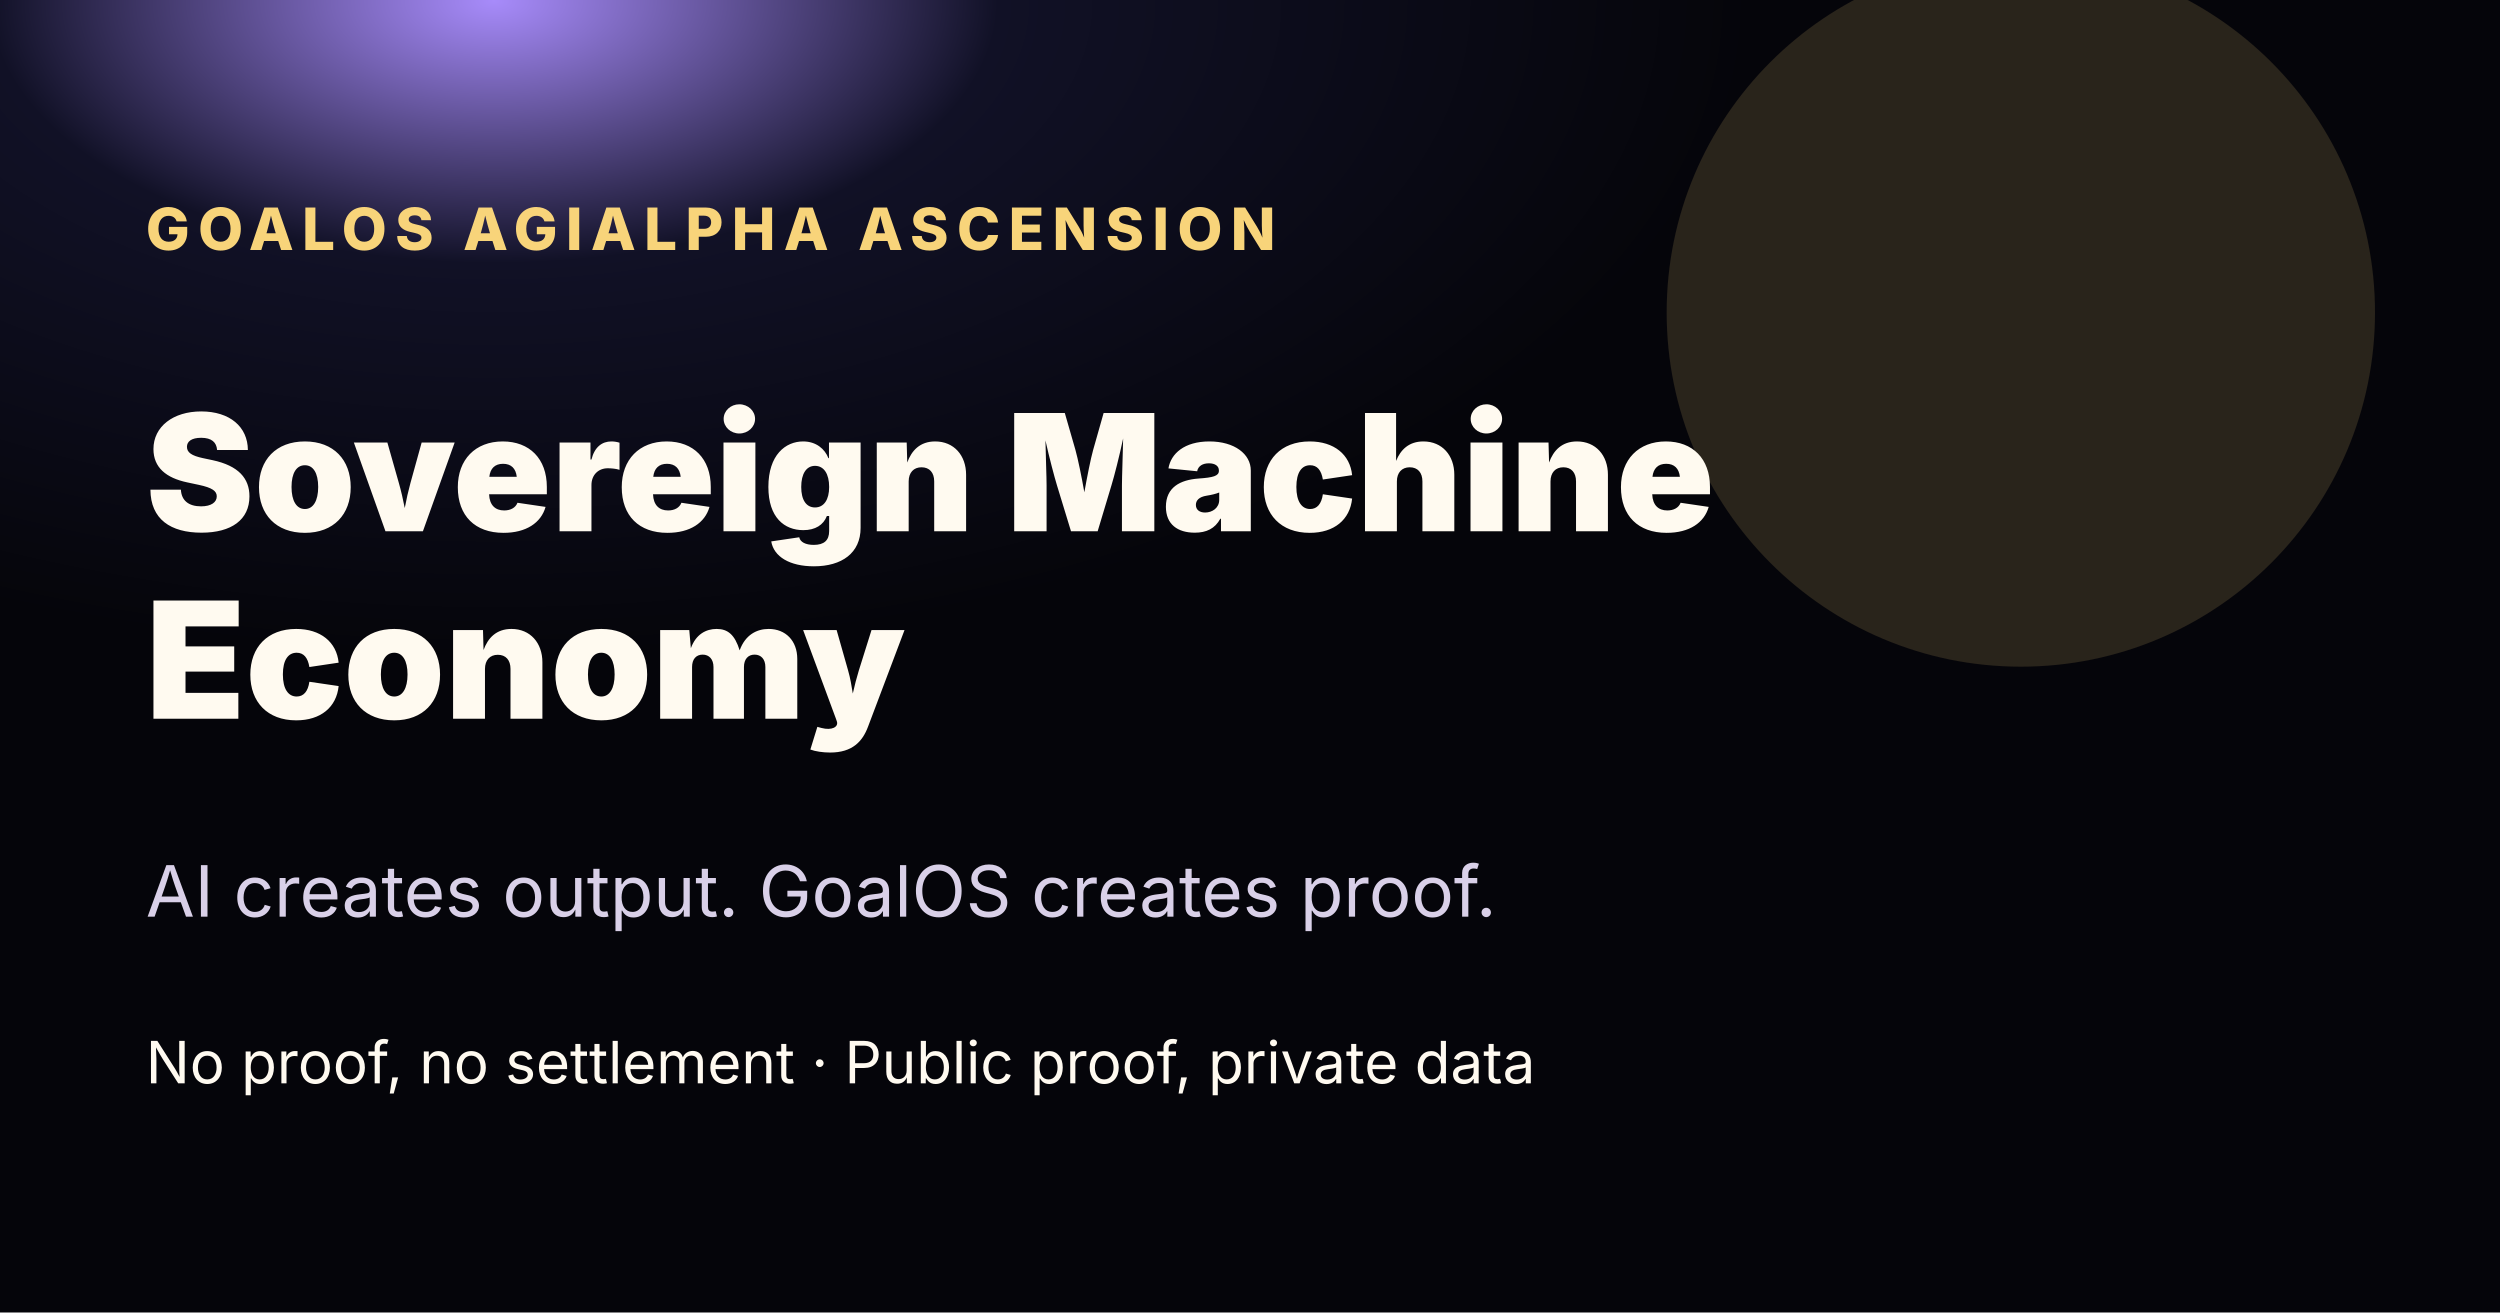
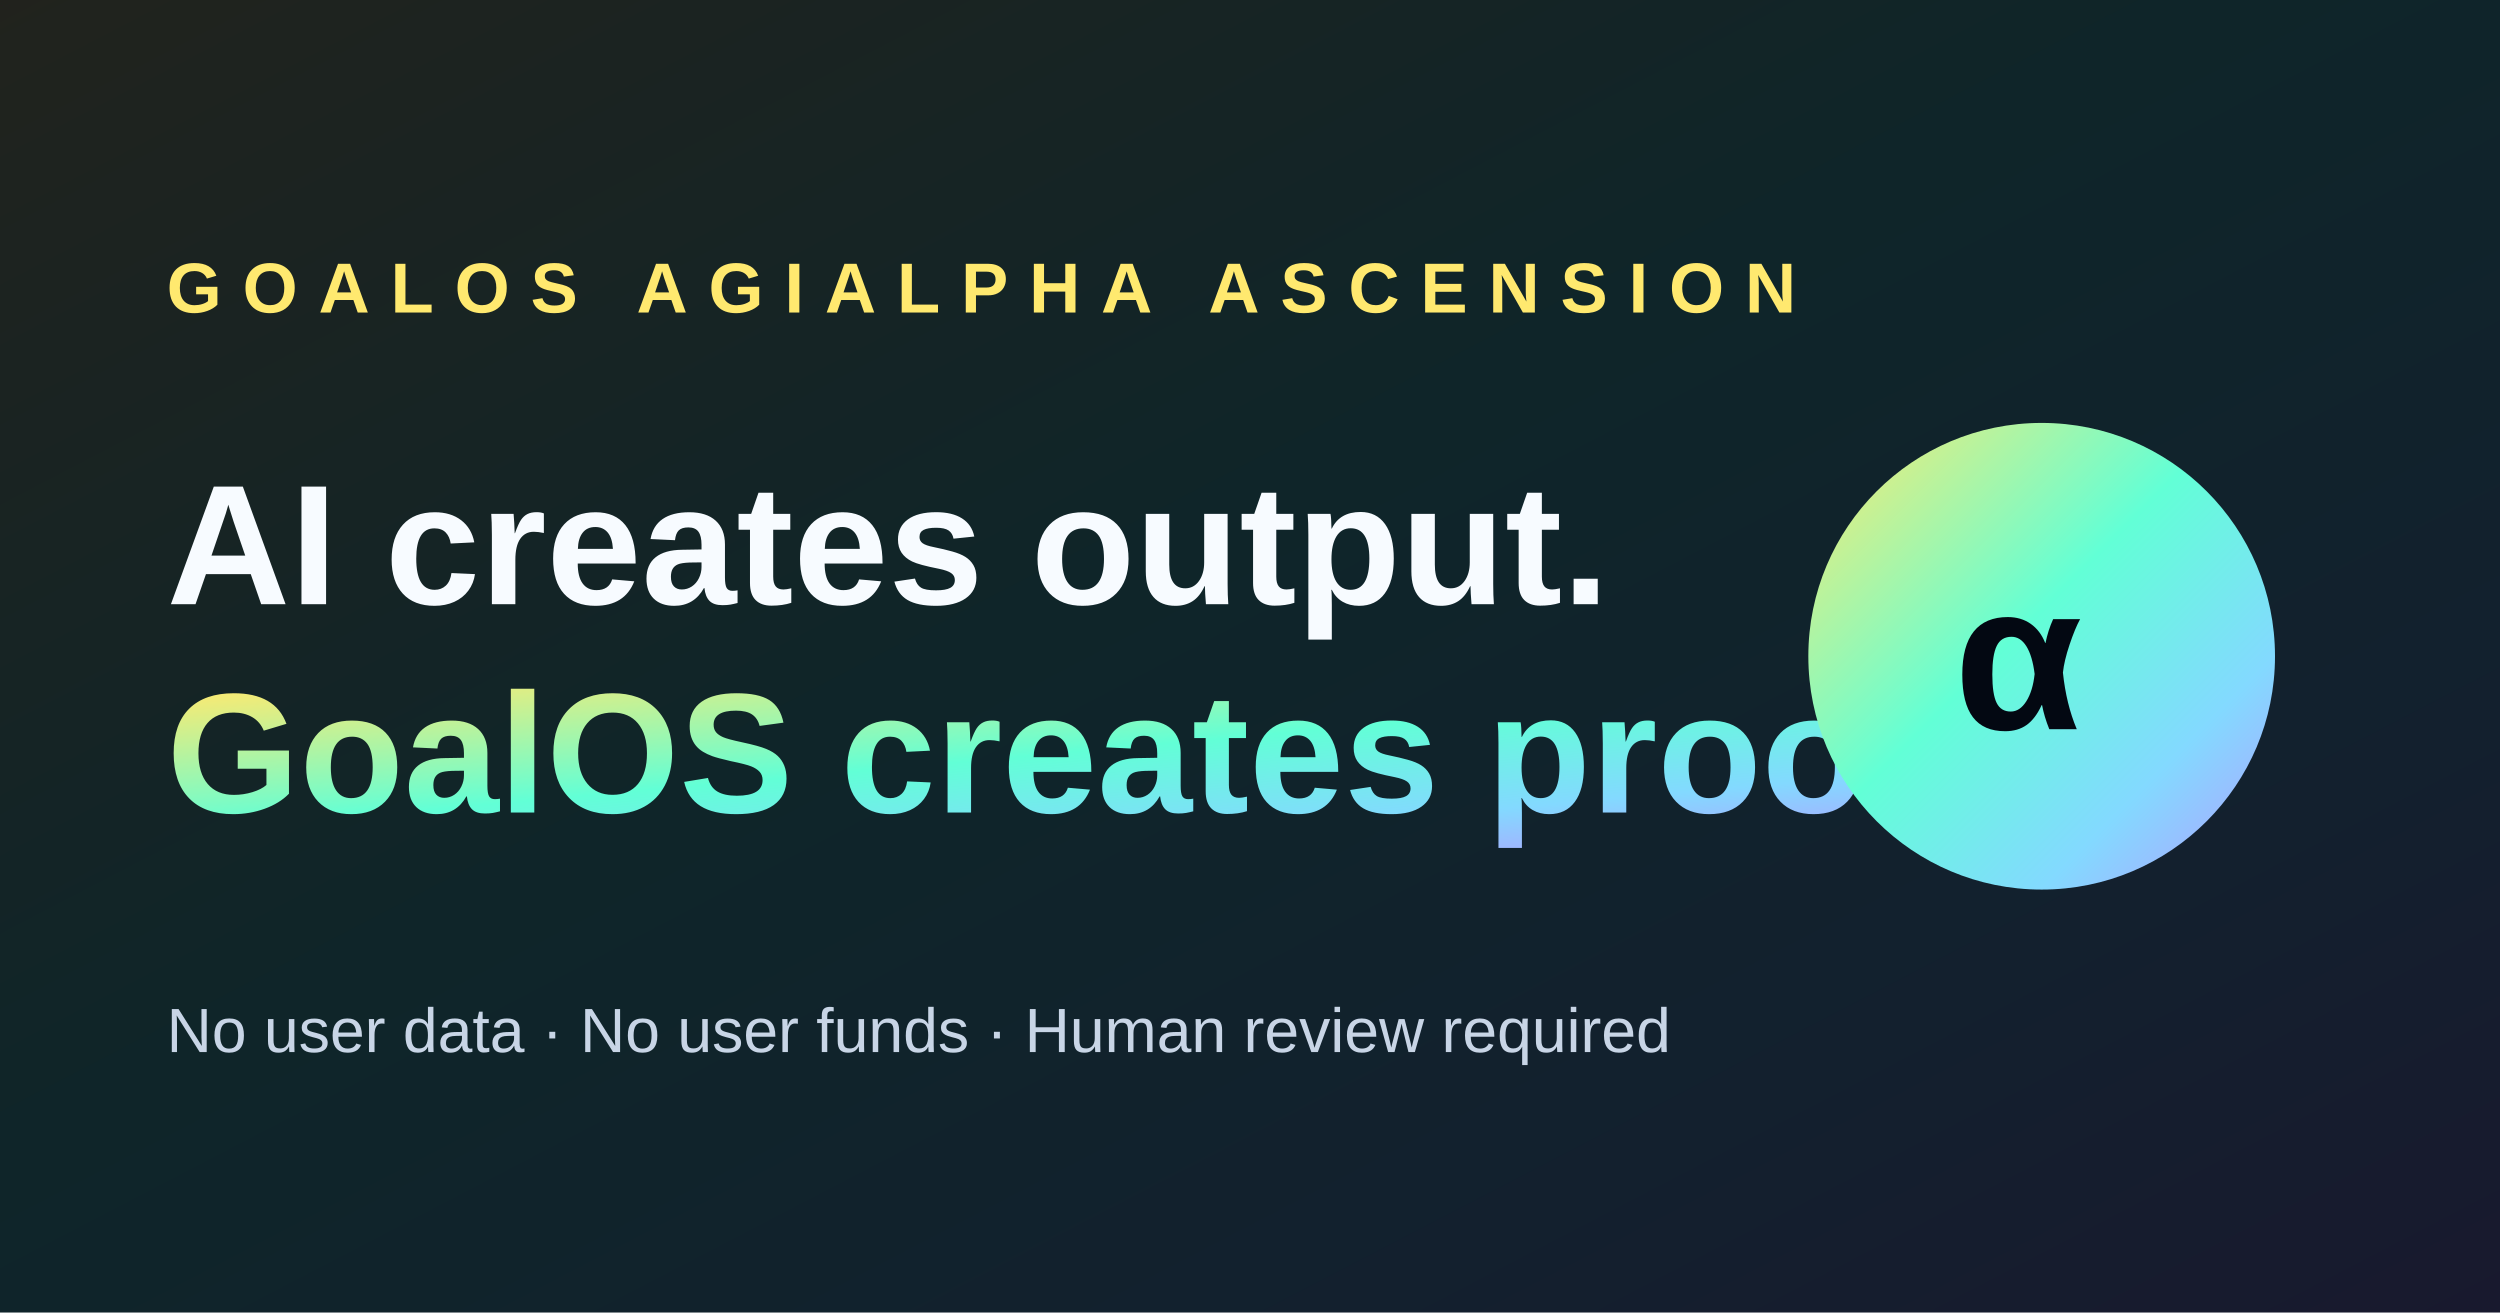
<svg xmlns="http://www.w3.org/2000/svg" width="1200" height="630" viewBox="0 0 1200 630">
  <defs>
-     <radialGradient id="g" cx="20%" cy="0%">
-       <stop offset="0" stop-color="#a78bfa" />
-       <stop offset=".4" stop-color="#111126" />
-       <stop offset="1" stop-color="#05050a" />
-     </radialGradient>
+     <linearGradient id="g" x1="0" y1="0" x2="1" y2="1">
+       <stop stop-color="#ffe96f" />
+       <stop offset=".45" stop-color="#62ffd6" />
+       <stop offset=".75" stop-color="#83d9ff" />
+       <stop offset="1" stop-color="#b799ff" />
+     </linearGradient>
  </defs>
-   <rect width="1200" height="630" fill="url(#g)" />
-   <circle cx="970" cy="150" r="170" fill="#f8d47a" opacity=".15" />
-   <text x="70" y="120" fill="#f8d47a" font-family="Inter,Arial" font-size="28" font-weight="800" letter-spacing="4">GOALOS AGIALPHA ASCENSION</text>
-   <text x="70" y="255" fill="#fffaf0" font-family="Inter,Arial" font-size="78" font-weight="900">Sovereign Machine</text>
-   <text x="70" y="345" fill="#fffaf0" font-family="Inter,Arial" font-size="78" font-weight="900">Economy</text>
-   <text x="70" y="440" fill="#d9d0e8" font-family="Inter,Arial" font-size="34">AI creates output. GoalOS creates proof.</text>
-   <text x="70" y="520" fill="#fffaf0" font-family="Inter,Arial" font-size="28">No proof, no settlement · Public proof, private data</text>
+   <rect width="1200" height="630" fill="#030812" />
+   <path d="M0 0h1200v630H0z" fill="url(#g)" opacity=".12" />
+   <text x="80" y="150" fill="#ffe96f" font-family="Arial" font-size="34" font-weight="800" letter-spacing="10">GOALOS AGIALPHA ASCENSION</text>
+   <text x="80" y="290" fill="#f7fbff" font-family="Arial" font-size="82" font-weight="900">AI creates output.</text>
+   <text x="80" y="390" fill="url(#g)" font-family="Arial" font-size="82" font-weight="900">GoalOS creates proof.</text>
+   <text x="80" y="505" fill="#c8d5e6" font-family="Arial" font-size="30">No user data · No user funds · Human review required</text>
+   <circle cx="980" cy="315" r="112" fill="url(#g)" />
+   <text x="938" y="350" fill="#030812" font-family="Arial" font-size="100" font-weight="900">α</text>
</svg>
